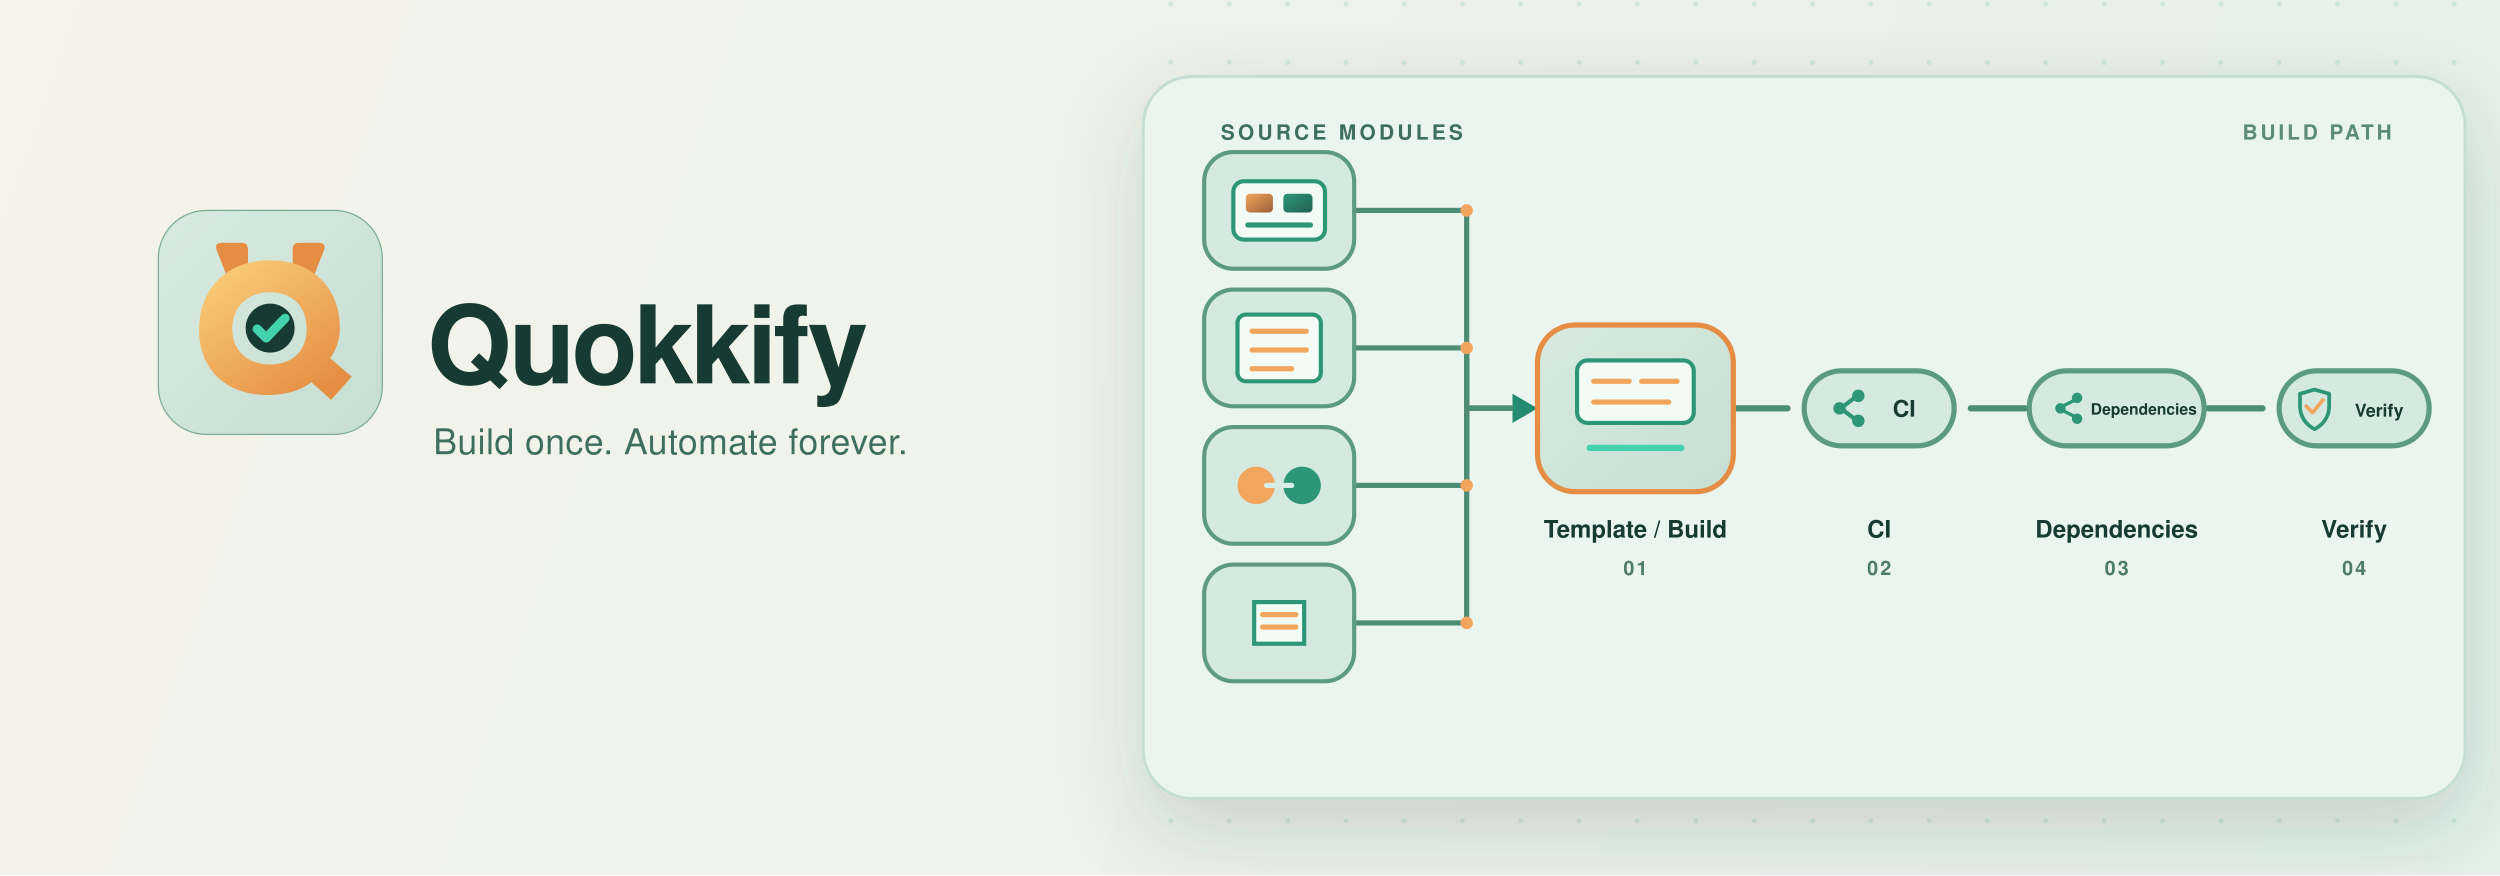
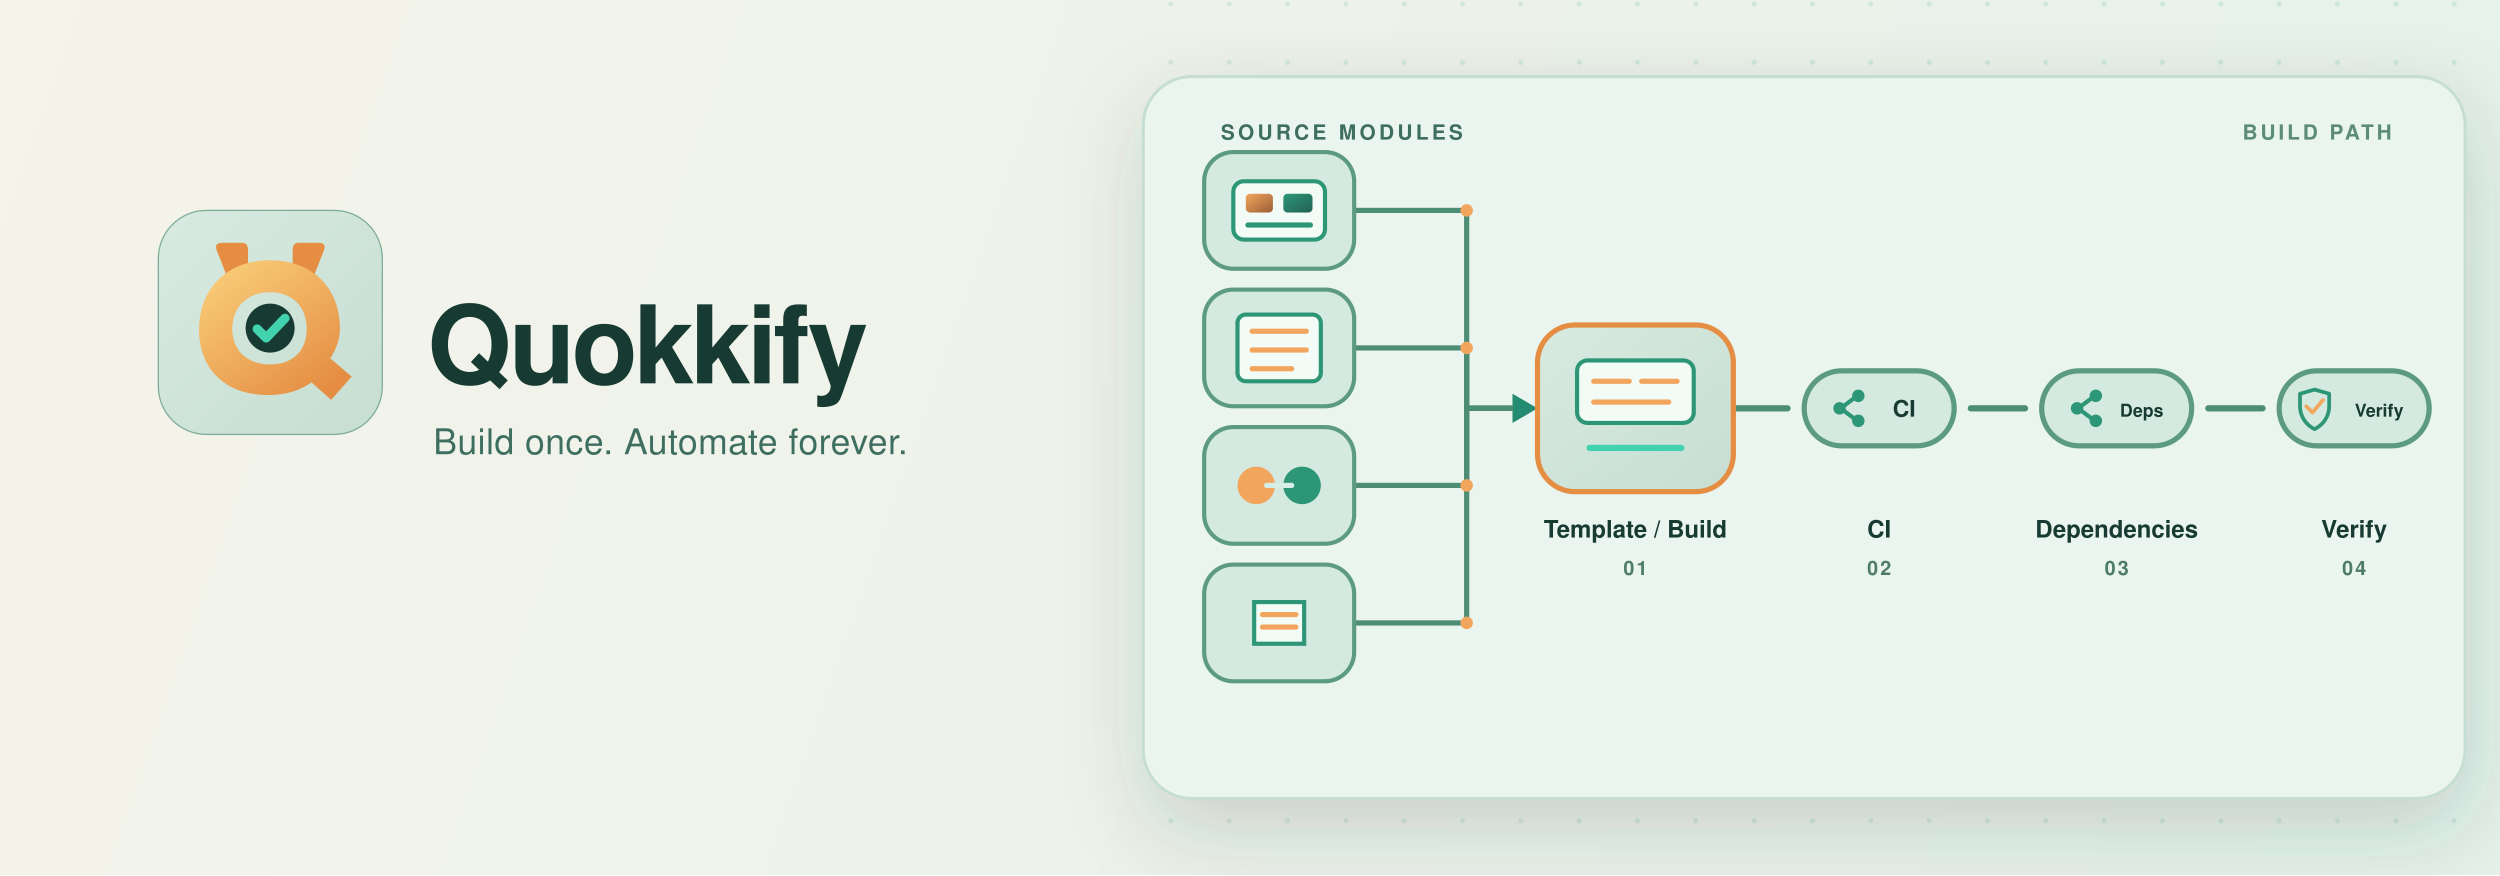
<svg xmlns="http://www.w3.org/2000/svg" width="1200" height="420" viewBox="0 0 1200 420" role="img" aria-labelledby="title desc">
  <defs>
    <linearGradient id="bg" x1="0" y1="0" x2="1200" y2="420" gradientUnits="userSpaceOnUse">
      <stop offset="0" stop-color="#F5F3EA" />
      <stop offset="1" stop-color="#E4F2EA" />
    </linearGradient>
    <radialGradient id="warm" cx="0" cy="0" r="1" gradientTransform="translate(232 205) rotate(90) scale(250)">
      <stop stop-color="#D99143" stop-opacity=".12" />
      <stop offset="1" stop-color="#F5B85E" stop-opacity="0" />
    </radialGradient>
    <linearGradient id="tile" x1="0" y1="0" x2="1" y2="1">
      <stop offset="0" stop-color="#D8EAE1" />
      <stop offset="1" stop-color="#C7DED2" />
    </linearGradient>
    <linearGradient id="q" x1="0.18" y1="0.12" x2="0.82" y2="0.92">
      <stop offset="0" stop-color="#f7c774" />
      <stop offset="1" stop-color="#e58e43" />
    </linearGradient>
    <linearGradient id="flow" x1="0" y1="0" x2="1" y2="0">
      <stop offset="0" stop-color="#e58e43" />
      <stop offset="1" stop-color="#238b72" />
    </linearGradient>
    <linearGradient id="thumbA" x1="0" y1="0" x2="1" y2="1">
      <stop stop-color="#F2A65D" />
      <stop offset="1" stop-color="#9B5E37" />
    </linearGradient>
    <linearGradient id="thumbB" x1="0" y1="0" x2="1" y2="1">
      <stop stop-color="#2D9677" />
      <stop offset="1" stop-color="#236154" />
    </linearGradient>
    <filter id="shadow" x="-30%" y="-30%" width="160%" height="180%">
      <feDropShadow dy="14" stdDeviation="20" flood-color="#214239" flood-opacity=".18" />
    </filter>
    <pattern id="dots" width="28" height="28" patternUnits="userSpaceOnUse">
      <circle cx="2" cy="2" r="1.2" fill="#2D9677" opacity=".14" />
    </pattern>
  </defs>
  <rect width="1200" height="420" fill="url(#bg)" />
  <rect width="1200" height="420" fill="url(#warm)" />
  <rect x="548" width="652" height="420" fill="url(#dots)" />
  <g transform="translate(76,101) scale(0.105)" aria-label="Quokkify Q monogram">
    <rect width="1024" height="1024" rx="220" fill="url(#tile)" stroke="#7FAE99" stroke-width="6" />
    <path d="M310 292L266 180Q256 148 292 148H382Q410 148 410 180V270Z" fill="#e58e43" />
    <path d="M714 292L758 180Q768 148 732 148H642Q614 148 614 180V270Z" fill="#e58e43" />
    <path d="M511 228C306 228 186 365 186 545C186 725 306 844 500 844C580 844 648 824 700 786L790 866L884 760L786 676C814 634 830 589 830 539C830 360 710 228 511 228ZM511 374C614 374 678 441 678 542C678 642 614 704 511 704C408 704 338 642 338 542C338 441 408 374 511 374Z" fill="url(#q)" />
    <circle cx="511" cy="538" r="112" fill="#173B32" />
    <path d="M452 542L493 583L579 493" fill="none" stroke="#42d2ad" stroke-width="42" stroke-linecap="round" stroke-linejoin="round" />
  </g>
  <g font-family="'Segoe UI', system-ui, -apple-system, Helvetica, Arial, sans-serif">
    <text x="205" y="184" font-size="52" font-weight="800" letter-spacing="-1.8" fill="#173B32">Quokkify</text>
    <text x="208" y="218" font-size="17" font-weight="500" letter-spacing=".25" fill="#3E6E60">Build once. Automate forever.</text>
  </g>
  <g filter="url(#shadow)">
    <rect x="548" y="36" width="636" height="348" rx="24" fill="#EAF5EF" />
    <rect x="548.75" y="36.75" width="634.5" height="346.5" rx="23.25" fill="none" stroke="#4F947B" stroke-opacity=".24" stroke-width="1.5" />
  </g>
  <g font-family="'Segoe UI', system-ui, -apple-system, Helvetica, Arial, sans-serif">
    <text x="586" y="67" font-size="10" font-weight="800" letter-spacing="1.6" fill="#3E6E60">SOURCE MODULES</text>
    <text x="1148" y="67" text-anchor="end" font-size="10" font-weight="700" letter-spacing="1.4" fill="#5C8B78">BUILD PATH</text>
    <g stroke="#4D8D76" stroke-width="2.5" stroke-linecap="round" fill="none">
      <path d="M650 101H704V196H726" />
      <path d="M650 167H704V196H726" />
      <path d="M650 233H704V196H726" />
      <path d="M650 299H704V196H726" />
    </g>
    <g fill="#F2A65D">
      <circle cx="704" cy="101" r="3" />
      <circle cx="704" cy="167" r="3" />
      <circle cx="704" cy="233" r="3" />
      <circle cx="704" cy="299" r="3" />
    </g>
    <g>
      <g transform="translate(578 73)">
        <rect width="72" height="56" rx="14" fill="#D4E9DF" stroke="#5C9B82" stroke-width="2" />
        <rect x="14" y="14" width="44" height="28" rx="5" fill="#F3FBF7" stroke="#2D9677" stroke-width="2" />
        <rect x="20" y="20" width="13" height="9" rx="2" fill="url(#thumbA)" />
        <rect x="38" y="20" width="14" height="9" rx="2" fill="url(#thumbB)" />
        <path d="M21 35H51" stroke="#2D9677" stroke-width="2.5" stroke-linecap="round" />
      </g>
      <g transform="translate(578 139)">
        <rect width="72" height="56" rx="14" fill="#D4E9DF" stroke="#5C9B82" stroke-width="2" />
        <rect x="16" y="12" width="40" height="32" rx="4" fill="#F3FBF7" stroke="#2D9677" stroke-width="2" />
        <path d="M23 20H49M23 29H49M23 38H42" stroke="#F2A65D" stroke-width="2.5" stroke-linecap="round" />
      </g>
      <g transform="translate(578 205)">
        <rect width="72" height="56" rx="14" fill="#D4E9DF" stroke="#5C9B82" stroke-width="2" />
        <circle cx="25" cy="28" r="9" fill="#F2A65D" />
        <circle cx="47" cy="28" r="9" fill="#2D9677" />
        <path d="M30 28H42" stroke="#D7EEE7" stroke-width="2.5" stroke-linecap="round" />
      </g>
      <g transform="translate(578 271)">
        <rect width="72" height="56" rx="14" fill="#D4E9DF" stroke="#5C9B82" stroke-width="2" />
        <path d="M24 18H48V38H24Z" fill="#F3FBF7" stroke="#2D9677" stroke-width="2" />
        <path d="M28 24H44M28 30H44" stroke="#F2A65D" stroke-width="2.5" stroke-linecap="round" />
      </g>
    </g>
    <path d="M726 196H738" fill="none" stroke="url(#flow)" stroke-width="4" stroke-linecap="round" />
    <path d="M832 196H858M946 196H972M1060 196H1086" fill="none" stroke="#4D8D76" stroke-width="3" stroke-linecap="round" />
    <circle cx="730" cy="196" r="4" fill="#E58E43" />
    <path d="M726 189L738 196L726 203Z" fill="#238B72" />
    <g transform="translate(738 156)">
      <rect width="94" height="80" rx="18" fill="url(#tile)" stroke="#E58E43" stroke-width="2.5" />
      <rect x="19" y="17" width="56" height="30" rx="5" fill="#F3FBF7" stroke="#2D9677" stroke-width="2" />
      <path d="M27 27H44M50 27H67M27 37H63" stroke="#F2A65D" stroke-width="2.5" stroke-linecap="round" />
      <path d="M25 59H69" stroke="#42D2AD" stroke-width="3" stroke-linecap="round" />
    </g>
    <g transform="translate(858 156)">
      <rect x="8" y="22" width="72" height="36" rx="18" fill="#D4E9DF" stroke="#5C9B82" stroke-width="2.5" />
      <circle cx="25" cy="40" r="3" fill="#2D9677" />
      <circle cx="34" cy="34" r="3" fill="#2D9677" />
      <circle cx="34" cy="46" r="3" fill="#2D9677" />
      <path d="M27.5 38.5L31.5 35.5M27.5 41.5L31.5 44.5" fill="none" stroke="#2D9677" stroke-width="2" stroke-linecap="round" />
      <text x="56" y="44" text-anchor="middle" fill="#173B32" font-size="11" font-weight="800">CI</text>
    </g>
    <g transform="translate(972 156)">
-       <rect x="2" y="22" width="84" height="36" rx="18" fill="#D4E9DF" stroke="#5C9B82" stroke-width="2.5" />
-       <circle cx="17" cy="40" r="2.5" fill="#2D9677" />
-       <circle cx="25" cy="35" r="2.5" fill="#2D9677" />
-       <circle cx="25" cy="45" r="2.5" fill="#2D9677" />
-       <path d="M19 38.5L23 36.5M19 41.5L23 43.5" fill="none" stroke="#2D9677" stroke-width="1.6" stroke-linecap="round" />
-       <text x="57" y="43" text-anchor="middle" fill="#173B32" font-size="7.5" font-weight="800">Dependencies</text>
+       <rect x="8" y="22" width="72" height="36" rx="18" fill="#D4E9DF" stroke="#5C9B82" stroke-width="2.5" />
+       <circle cx="25" cy="40" r="3" fill="#2D9677" />
+       <circle cx="34" cy="34" r="3" fill="#2D9677" />
+       <circle cx="34" cy="46" r="3" fill="#2D9677" />
+       <path d="M27.5 38.5L31.5 35.5M27.5 41.5L31.5 44.5" fill="none" stroke="#2D9677" stroke-width="2" stroke-linecap="round" />
+       <text x="56" y="44" text-anchor="middle" fill="#173B32" font-size="8.5" font-weight="800">Deps</text>
    </g>
    <g transform="translate(1086 156)">
      <rect x="8" y="22" width="72" height="36" rx="18" fill="#D4E9DF" stroke="#5C9B82" stroke-width="2.5" />
      <path d="M25 31L32 33V39C32 44 29 48 25 50C21 48 18 44 18 39V33Z" fill="none" stroke="#2D9677" stroke-width="1.8" stroke-linejoin="round" />
      <path d="M21 39L24 42L29 36" fill="none" stroke="#F2A65D" stroke-width="1.8" stroke-linecap="round" stroke-linejoin="round" />
      <text x="56" y="44" text-anchor="middle" fill="#173B32" font-size="8.5" font-weight="800">Verify</text>
    </g>
    <g fill="#173B32" font-size="11.5" font-weight="750" text-anchor="middle">
      <text x="785" y="258">Template / Build</text>
      <text x="902" y="258">CI</text>
      <text x="1016" y="258">Dependencies</text>
      <text x="1130" y="258">Verify</text>
    </g>
    <g fill="#4F7B69" font-size="9.5" font-weight="700" letter-spacing="1" text-anchor="middle">
      <text x="785" y="276">01</text>
      <text x="902" y="276">02</text>
      <text x="1016" y="276">03</text>
      <text x="1130" y="276">04</text>
    </g>
  </g>
</svg>
